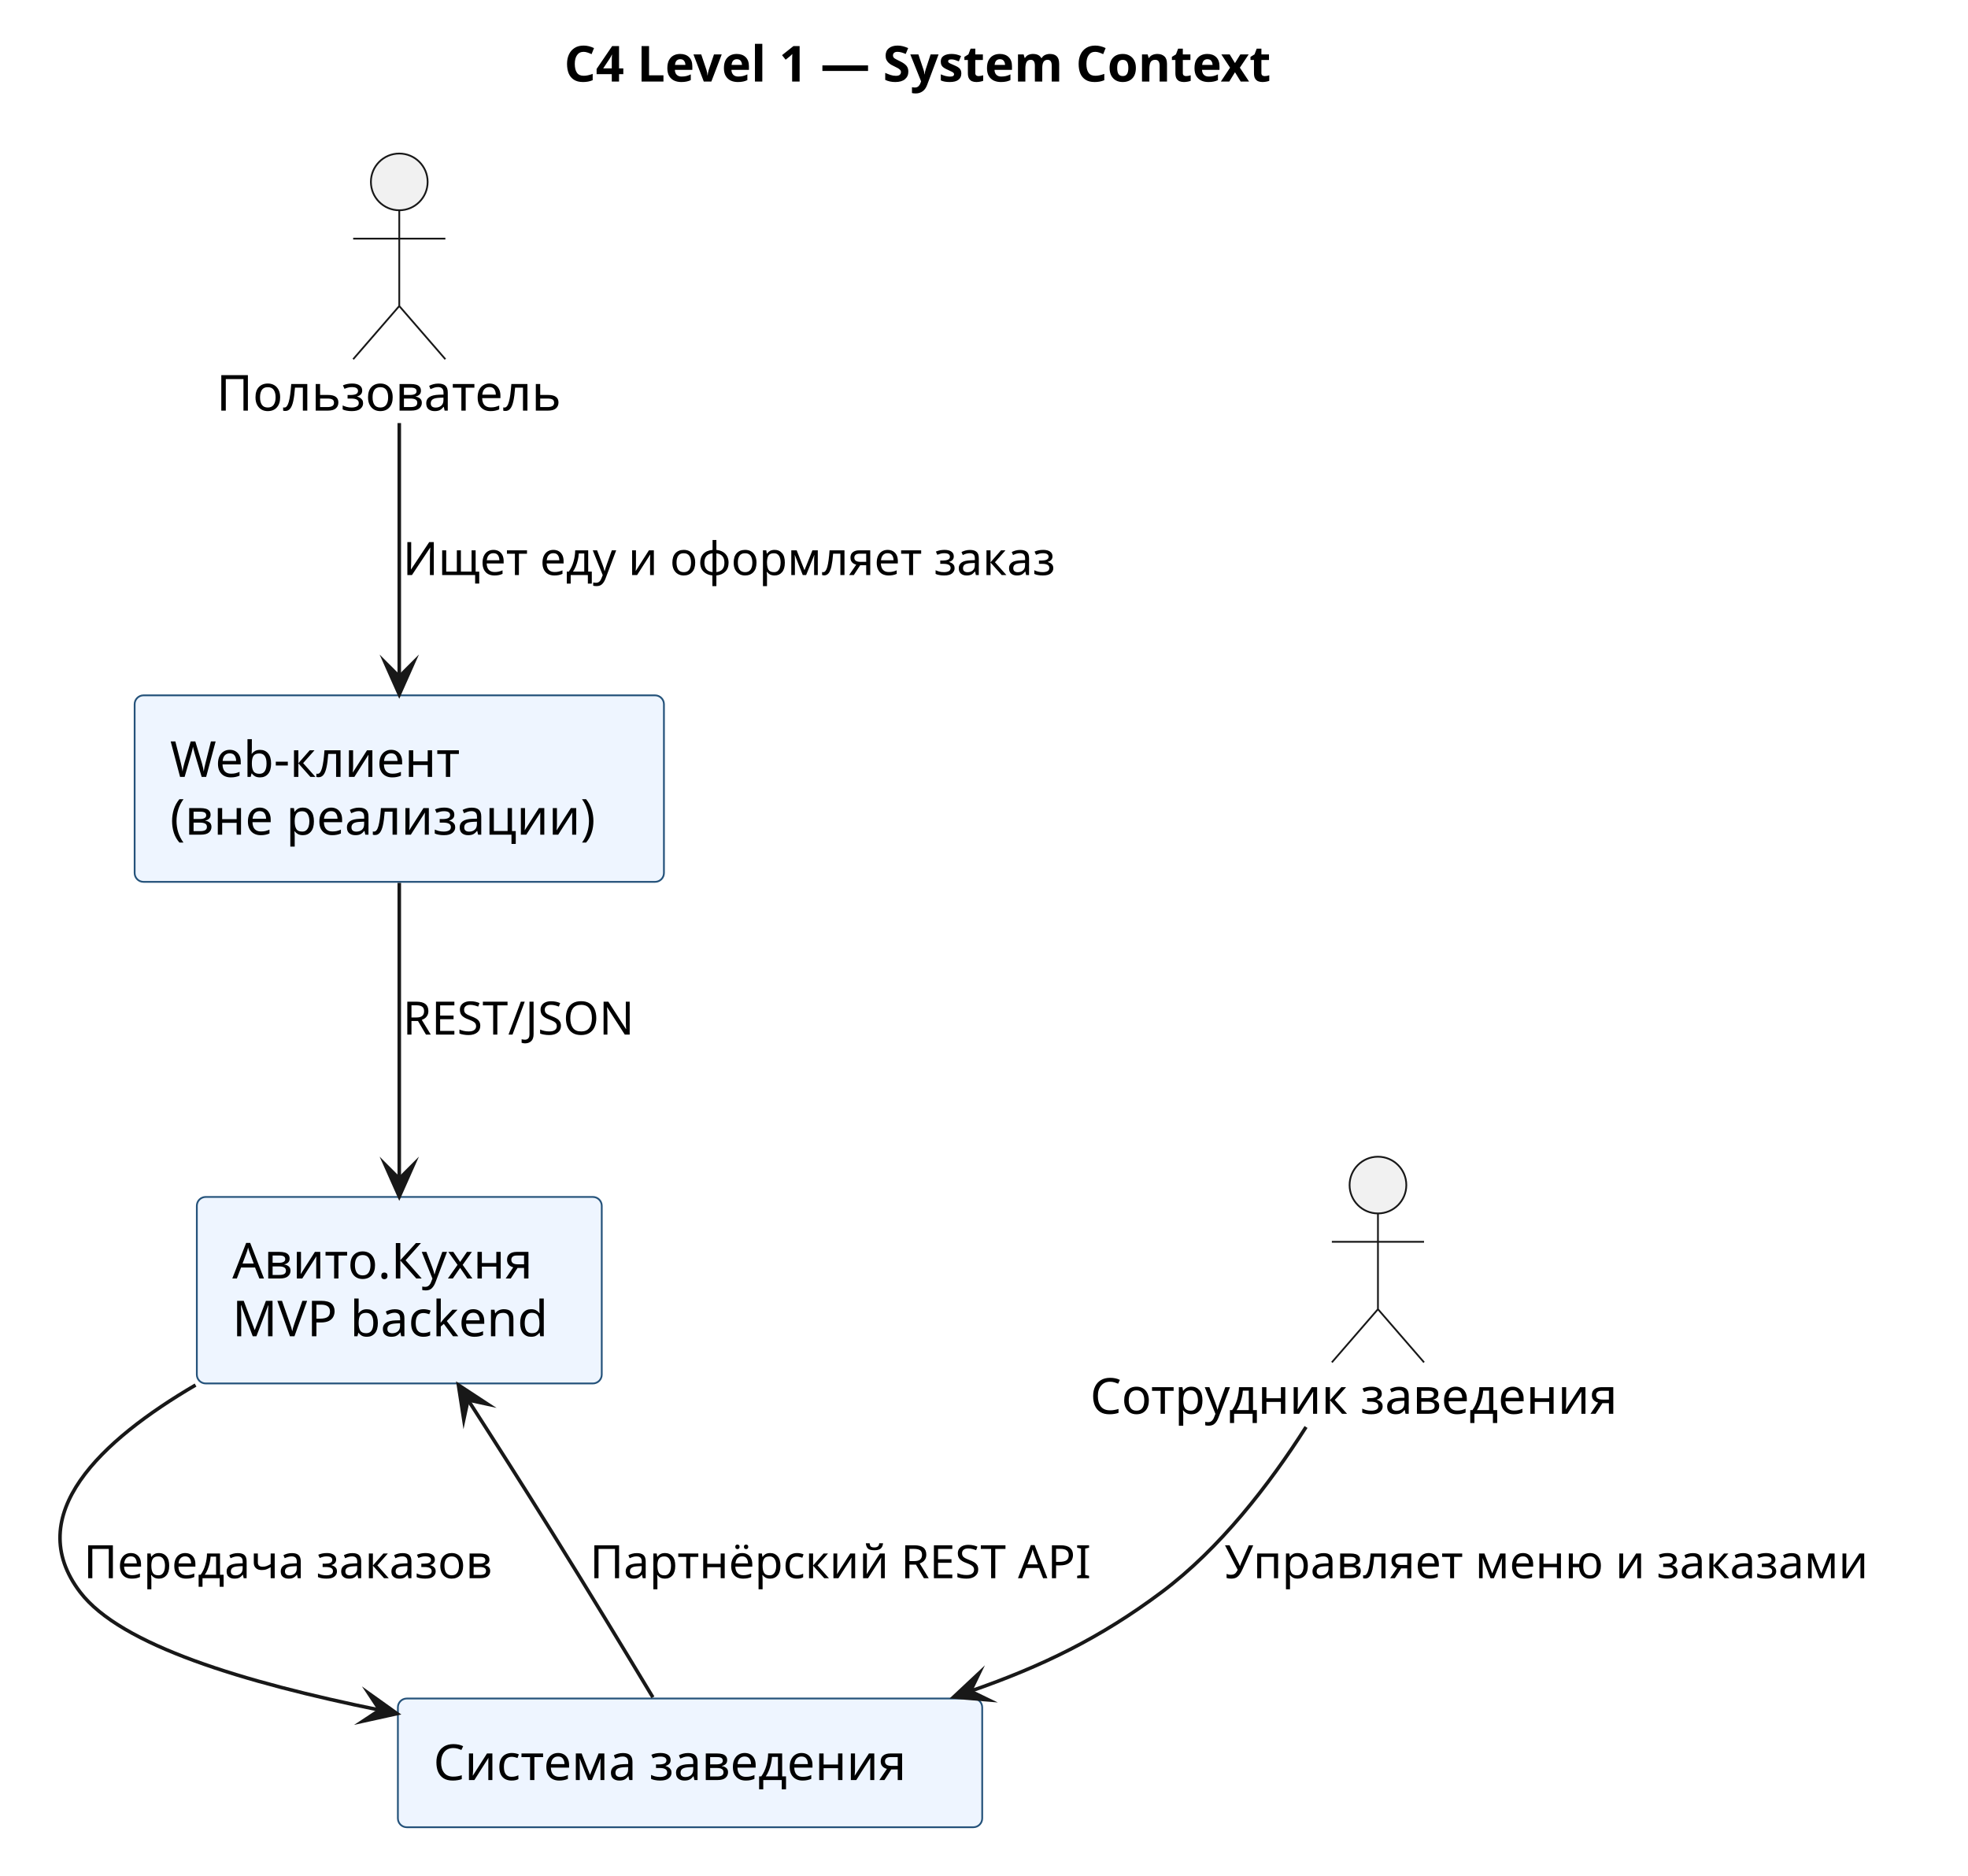
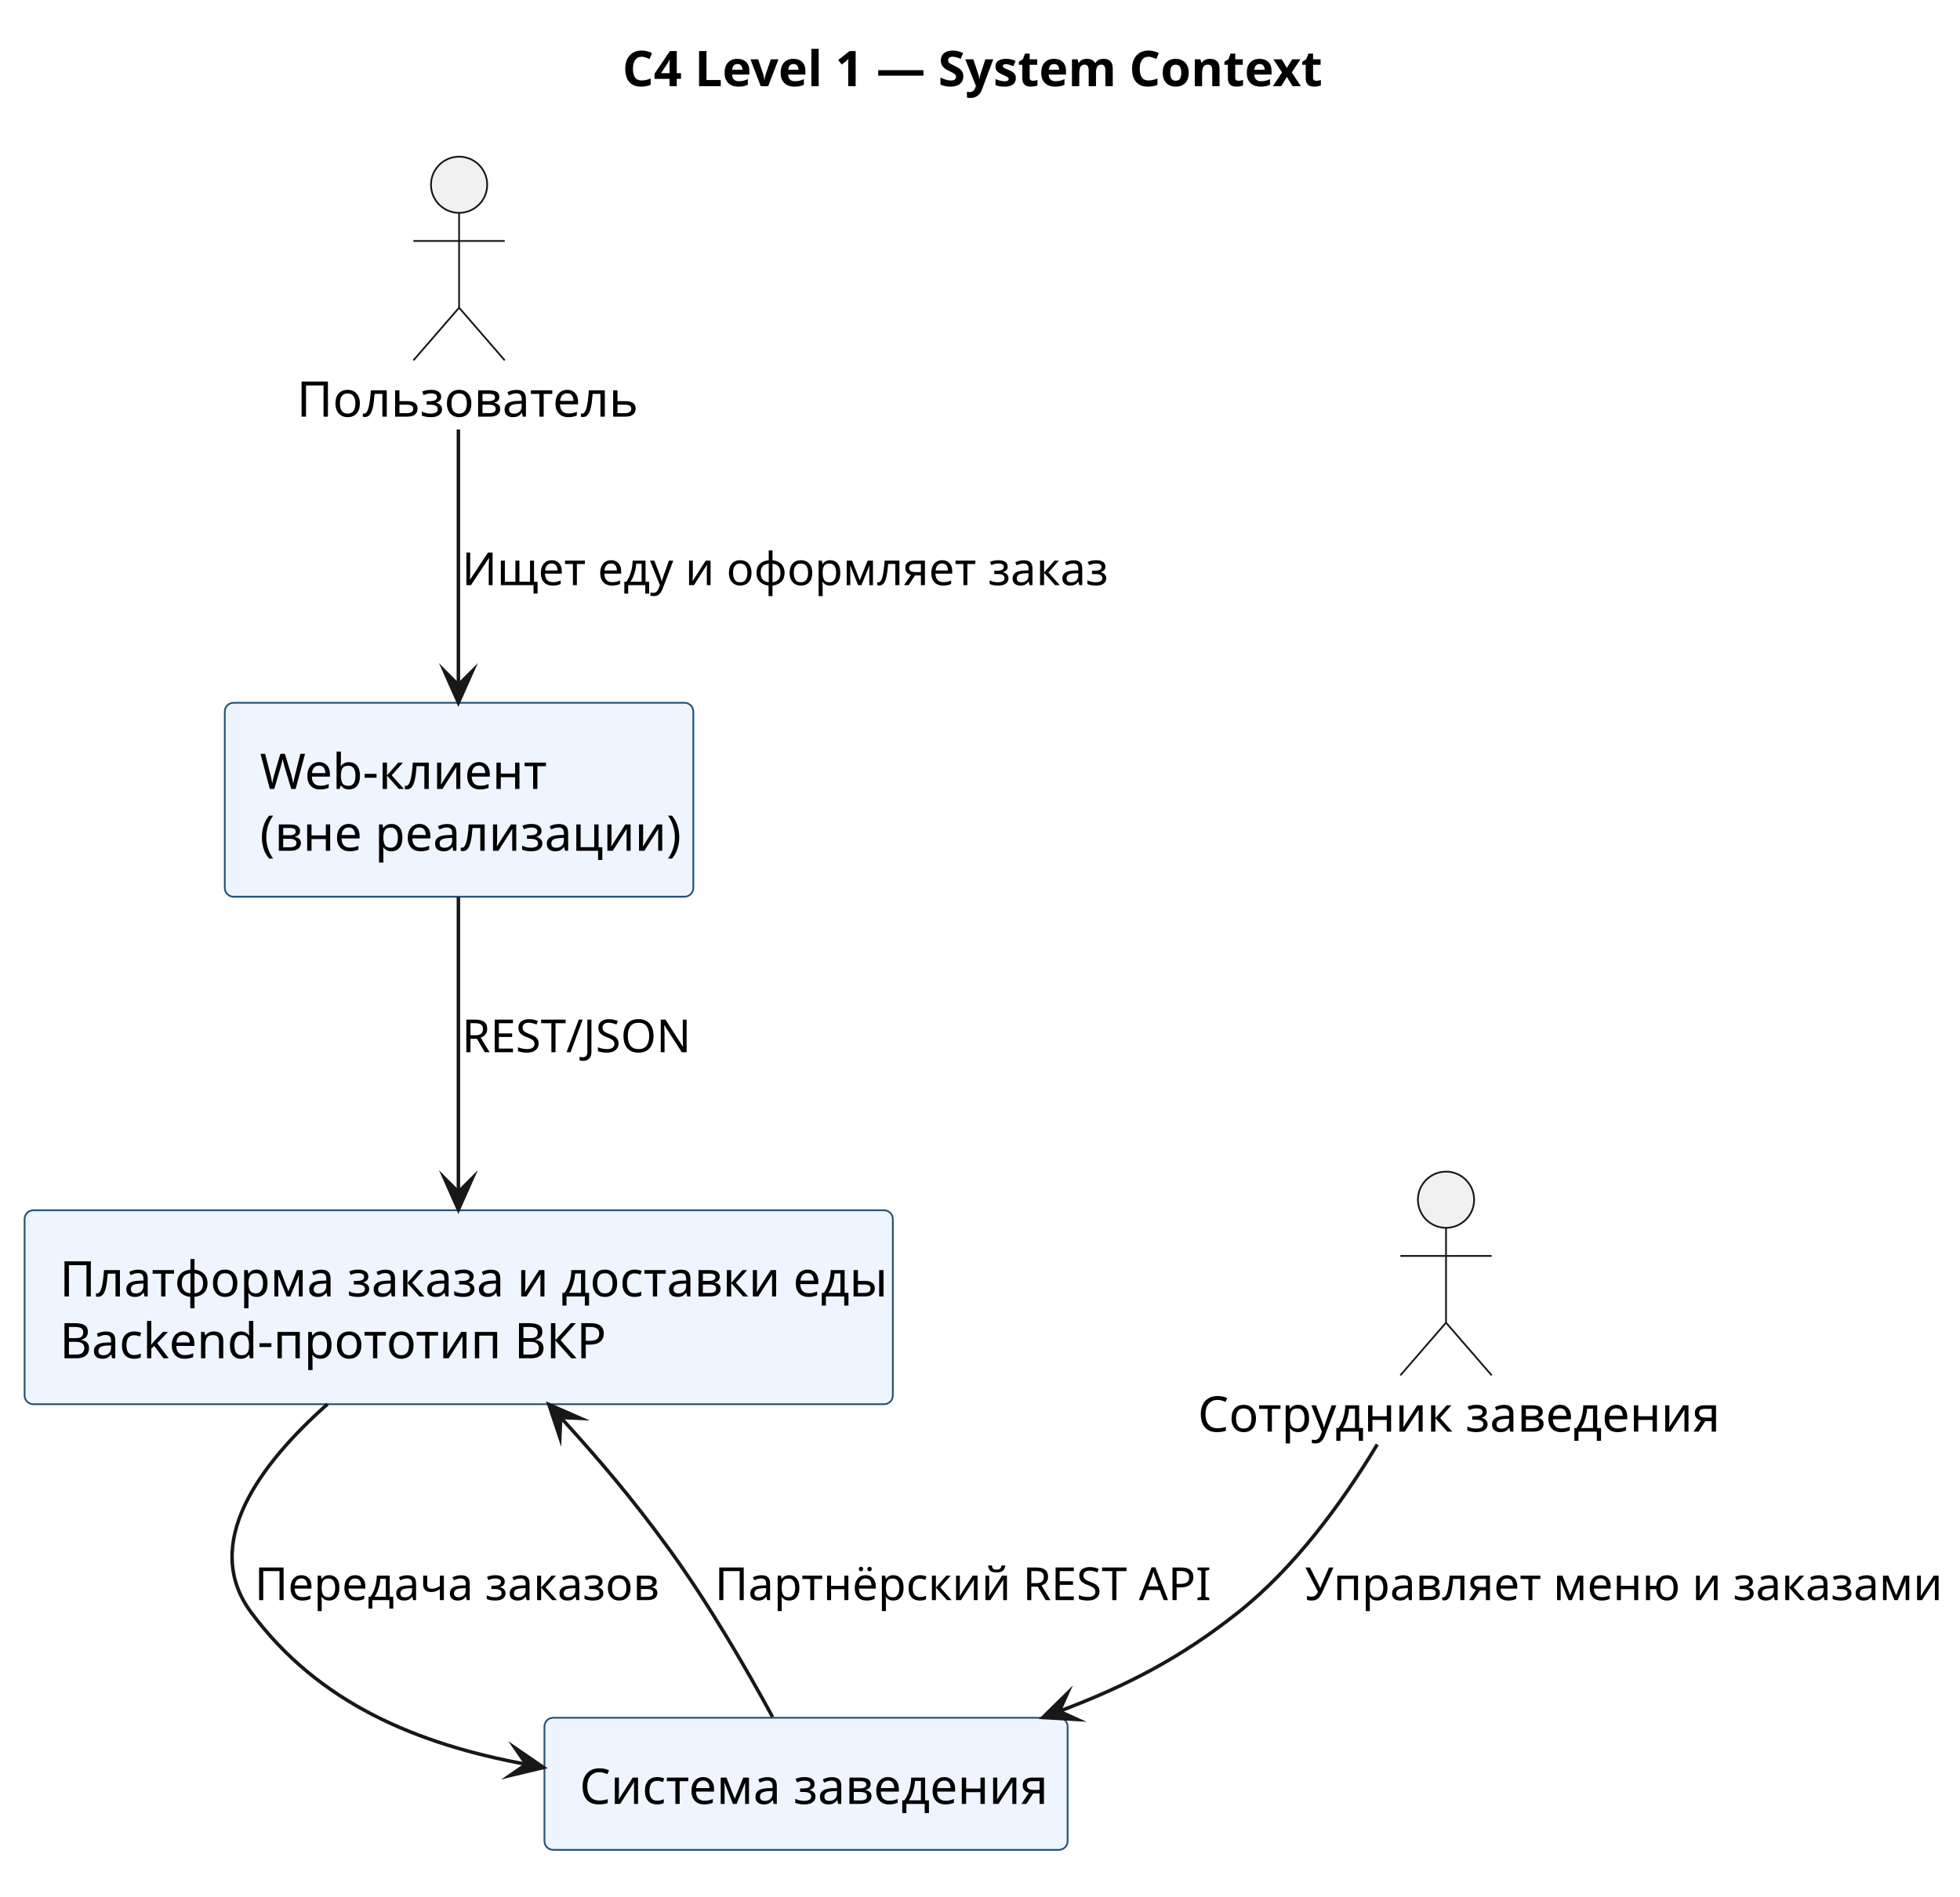
- <svg xmlns="http://www.w3.org/2000/svg" version="1.1" data-diagram-type="DESCRIPTION" style="width:555px;height:529px;background:#FFFFFF;" width="555px" height="529px" viewBox="0 0 555 529" zoomAndPan="magnify" preserveAspectRatio="none" contentStyleType="text/css">
+ <svg xmlns="http://www.w3.org/2000/svg" version="1.1" data-diagram-type="DESCRIPTION" style="width:558px;height:540px;background:#FFFFFF;" width="558px" height="540px" viewBox="0 0 558 540" zoomAndPan="magnify" preserveAspectRatio="none" contentStyleType="text/css">
  <defs />
  <g font-family="sans-serif" lengthAdjust="spacing">
    <g class="title" data-source-line="1">
-       <text x="159.099" y="22.995" fill="#000" font-size="14" textLength="230.05" font-weight="700">C4 Level 1 — System Context</text>
+       <text x="177.19" y="24.533" fill="#000" font-size="14" textLength="197.285" font-weight="700">C4 Level 1 — System Context</text>
    </g>
    <g class="entity" data-qualified-name="user" id="ent0001" data-source-line="6">
-       <ellipse cx="112.6" cy="51.297" rx="8" ry="8" fill="#F1F1F1" style="stroke:#181818;stroke-width:0.5;" />
-       <path d="M112.6,59.297 L112.6,86.297 M99.6,67.297 L125.6,67.297 M112.6,86.297 L99.6,101.297 M112.6,86.297 L125.6,101.297" style="stroke:#181818;stroke-width:0.5;" fill="none" />
-       <text x="61.05" y="115.792" fill="#000" font-size="14" textLength="103.1">Пользователь</text>
+       <ellipse cx="130.701" cy="52.609" rx="8" ry="8" fill="#F1F1F1" style="stroke:#181818;stroke-width:0.5;" />
+       <path d="M130.701,60.609 L130.701,87.609 M117.701,68.609 L143.701,68.609 M130.701,87.609 L117.701,102.609 M130.701,87.609 L143.701,102.609" style="stroke:#181818;stroke-width:0.5;" fill="none" />
+       <text x="84.5" y="118.643" fill="#000" font-size="14" textLength="92.401">Пользователь</text>
    </g>
    <g class="entity" data-qualified-name="partner" id="ent0002" data-source-line="7">
-       <ellipse cx="388.6" cy="334.187" rx="8" ry="8" fill="#F1F1F1" style="stroke:#181818;stroke-width:0.5;" />
-       <path d="M388.6,342.187 L388.6,369.187 M375.6,350.187 L401.6,350.187 M388.6,369.187 L375.6,384.187 M388.6,369.187 L401.6,384.187" style="stroke:#181818;stroke-width:0.5;" fill="none" />
-       <text x="307.42" y="398.682" fill="#000" font-size="14" textLength="162.36">Сотрудник заведения</text>
+       <ellipse cx="411.673" cy="341.609" rx="8" ry="8" fill="#F1F1F1" style="stroke:#181818;stroke-width:0.5;" />
+       <path d="M411.673,349.609 L411.673,376.609 M398.673,357.609 L424.673,357.609 M411.673,376.609 L398.673,391.609 M411.673,376.609 L424.673,391.609" style="stroke:#181818;stroke-width:0.5;" fill="none" />
+       <text x="341" y="407.643" fill="#000" font-size="14" textLength="141.347">Сотрудник заведения</text>
    </g>
    <g class="entity" data-qualified-name="web" id="ent0003" data-source-line="8">
-       <rect x="37.97" y="196.087" width="149.268" height="52.594" fill="#EEF5FF" style="stroke:#24527A;stroke-width:0.5;" rx="2.5" ry="2.5" />
-       <text x="47.97" y="219.082" fill="#000" font-size="14" textLength="88.819">Web-клиент</text>
-       <text x="47.97" y="235.379" fill="#000" font-size="14" textLength="129.268">(вне реализации)</text>
+       <rect x="64" y="200.109" width="133.381" height="55.219" fill="#EEF5FF" style="stroke:#24527A;stroke-width:0.5;" rx="2.5" ry="2.5" />
+       <text x="74" y="224.643" fill="#000" font-size="14" textLength="77.492">Web-клиент</text>
+       <text x="74" y="242.252" fill="#000" font-size="14" textLength="113.381">(вне реализации)</text>
    </g>
-     <g class="entity" data-qualified-name="kitchen" id="ent0004" data-source-line="9">
-       <rect x="55.51" y="337.537" width="114.192" height="52.594" fill="#EEF5FF" style="stroke:#24527A;stroke-width:0.5;" rx="2.5" ry="2.5" />
-       <text x="65.51" y="360.532" fill="#000" font-size="14" textLength="92.183">Авито.Кухня</text>
-       <text x="65.51" y="376.829" fill="#000" font-size="14" textLength="94.192">MVP backend</text>
+     <g class="entity" data-qualified-name="platform" id="ent0004" data-source-line="9">
+       <rect x="7" y="344.609" width="247.186" height="55.219" fill="#EEF5FF" style="stroke:#24527A;stroke-width:0.5;" rx="2.5" ry="2.5" />
+       <text x="17" y="369.143" fill="#000" font-size="14" textLength="227.186">Платформа заказа и доставки еды</text>
+       <text x="17" y="386.752" fill="#000" font-size="14" textLength="149.03">Backend-прототип ВКР</text>
    </g>
    <g class="entity" data-qualified-name="restaurant" id="ent0005" data-source-line="10">
-       <rect x="112.21" y="478.977" width="164.785" height="36.297" fill="#EEF5FF" style="stroke:#24527A;stroke-width:0.5;" rx="2.5" ry="2.5" />
-       <text x="122.21" y="501.972" fill="#000" font-size="14" textLength="144.785">Система заведения</text>
+       <rect x="155" y="489.109" width="148.946" height="37.609" fill="#EEF5FF" style="stroke:#24527A;stroke-width:0.5;" rx="2.5" ry="2.5" />
+       <text x="165" y="513.643" fill="#000" font-size="14" textLength="128.946">Система заведения</text>
    </g>
    <g class="link" data-entity-1="ent0001" data-entity-2="ent0003" id="lnk6" data-source-line="12" data-link-type="dependency">
-       <path d="M112.6,119.307 C112.6,143.517 112.6,169.397 112.6,190.827" style="stroke:#181818;stroke-width:1;" fill="none" id="user-to-web" />
-       <polygon points="112.6,195.827,116.6,186.827,112.6,190.827,108.6,186.827,112.6,195.827" fill="#181818" style="stroke:#181818;stroke-width:1;stroke-linejoin:miter;stroke-miterlimit:10;" />
-       <text x="113.6" y="162.154" fill="#000" font-size="13" textLength="201.589">Ищет еду и оформляет заказ</text>
+       <path d="M130.5,122.299 C130.5,146.869 130.5,173.169 130.5,195.049" style="stroke:#181818;stroke-width:1;" fill="none" id="user-to-web" />
+       <polygon points="130.5,200.049,134.5,191.049,130.5,195.049,126.5,191.049,130.5,200.049" fill="#181818" style="stroke:#181818;stroke-width:1;stroke-linejoin:miter;stroke-miterlimit:10;" />
+       <text x="131.5" y="166.604" fill="#000" font-size="13" textLength="177.449">Ищет еду и оформляет заказ</text>
    </g>
    <g class="link" data-entity-1="ent0003" data-entity-2="ent0004" id="lnk7" data-source-line="13" data-link-type="dependency">
-       <path d="M112.6,248.967 C112.6,274.127 112.6,307.317 112.6,332.417" style="stroke:#181818;stroke-width:1;" fill="none" id="web-to-kitchen" />
-       <polygon points="112.6,337.417,116.6,328.417,112.6,332.417,108.6,328.417,112.6,337.417" fill="#181818" style="stroke:#181818;stroke-width:1;stroke-linejoin:miter;stroke-miterlimit:10;" />
-       <text x="113.6" y="291.754" fill="#000" font-size="13" textLength="69.862">REST/JSON</text>
+       <path d="M130.5,255.409 C130.5,280.889 130.5,313.989 130.5,339.429" style="stroke:#181818;stroke-width:1;" fill="none" id="web-to-platform" />
+       <polygon points="130.5,344.429,134.5,335.429,130.5,339.429,126.5,335.429,130.5,344.429" fill="#181818" style="stroke:#181818;stroke-width:1;stroke-linejoin:miter;stroke-miterlimit:10;" />
+       <text x="131.5" y="299.604" fill="#000" font-size="13" textLength="72.954">REST/JSON</text>
    </g>
    <g class="link" data-entity-1="ent0002" data-entity-2="ent0005" id="lnk8" data-source-line="14" data-link-type="dependency">
-       <path d="M368.32,402.407 C357.97,418.627 344.08,436.657 327.6,448.977 C310.34,461.887 293.953,469.855 273.673,476.905" style="stroke:#181818;stroke-width:1;" fill="none" id="partner-to-restaurant" />
-       <polygon points="268.95,478.547,278.764,479.37,273.673,476.905,276.138,471.813,268.95,478.547" fill="#181818" style="stroke:#181818;stroke-width:1;stroke-linejoin:miter;stroke-miterlimit:10;" />
-       <text x="345.32" y="445.044" fill="#000" font-size="13" textLength="193.927">Управляет меню и заказами</text>
+       <path d="M392.1,411.289 C382.14,427.819 368.67,446.279 352.5,459.109 C336.25,472.009 320.799,480.016 301.559,487.266" style="stroke:#181818;stroke-width:1;" fill="none" id="partner-to-restaurant" />
+       <polygon points="296.88,489.029,306.712,489.599,301.559,487.266,303.891,482.113,296.88,489.029" fill="#181818" style="stroke:#181818;stroke-width:1;stroke-linejoin:miter;stroke-miterlimit:10;" />
+       <text x="371.5" y="455.604" fill="#000" font-size="13" textLength="171.165">Управляет меню и заказами</text>
    </g>
    <g class="link" data-entity-1="ent0005" data-entity-2="ent0004" id="lnk9" data-source-line="15" data-link-type="dependency">
-       <path d="M184.12,478.637 C176.33,465.697 165.4,447.677 155.6,431.977 C147.03,418.237 140.017,407.241 131.987,394.771" style="stroke:#181818;stroke-width:1;" fill="none" id="restaurant-to-kitchen" />
-       <polygon points="129.28,390.567,130.79,400.299,131.987,394.771,137.516,395.968,129.28,390.567" fill="#181818" style="stroke:#181818;stroke-width:1;stroke-linejoin:miter;stroke-miterlimit:10;" />
-       <text x="166.35" y="445.044" fill="#000" font-size="13" textLength="152.483">Партнёрский REST API</text>
+       <path d="M219.95,488.879 C212.55,475.299 201.69,456.509 190.5,441.109 C180.13,426.839 170.722,415.741 159.632,403.601" style="stroke:#181818;stroke-width:1;" fill="none" id="restaurant-to-platform" />
+       <polygon points="156.26,399.909,159.377,409.252,159.632,403.601,165.283,403.856,156.26,399.909" fill="#181818" style="stroke:#181818;stroke-width:1;stroke-linejoin:miter;stroke-miterlimit:10;" />
+       <text x="203.5" y="455.604" fill="#000" font-size="13" textLength="140.956">Партнёрский REST API</text>
    </g>
    <g class="link" data-entity-1="ent0004" data-entity-2="ent0005" id="lnk10" data-source-line="16" data-link-type="dependency">
-       <path d="M55.15,390.577 C28.5,406.177 6,427.207 22.6,448.977 C34.06,463.997 68.761,474.406 107.081,482.236" style="stroke:#181818;stroke-width:1;" fill="none" id="kitchen-to-restaurant" />
-       <polygon points="111.98,483.237,103.963,477.516,107.081,482.236,102.361,485.354,111.98,483.237" fill="#181818" style="stroke:#181818;stroke-width:1;stroke-linejoin:miter;stroke-miterlimit:10;" />
-       <text x="23.6" y="445.044" fill="#000" font-size="13" textLength="123.982">Передача заказов</text>
+       <path d="M93.23,399.809 C73.89,416.969 57.05,439.619 71.5,459.109 C90.79,485.129 118.924,496.628 149.824,502.358" style="stroke:#181818;stroke-width:1;" fill="none" id="platform-to-restaurant" />
+       <polygon points="154.74,503.269,146.62,497.695,149.824,502.358,145.162,505.561,154.74,503.269" fill="#181818" style="stroke:#181818;stroke-width:1;stroke-linejoin:miter;stroke-miterlimit:10;" />
+       <text x="72.5" y="455.604" fill="#000" font-size="13" textLength="109.668">Передача заказов</text>
    </g>
  </g>
</svg>
